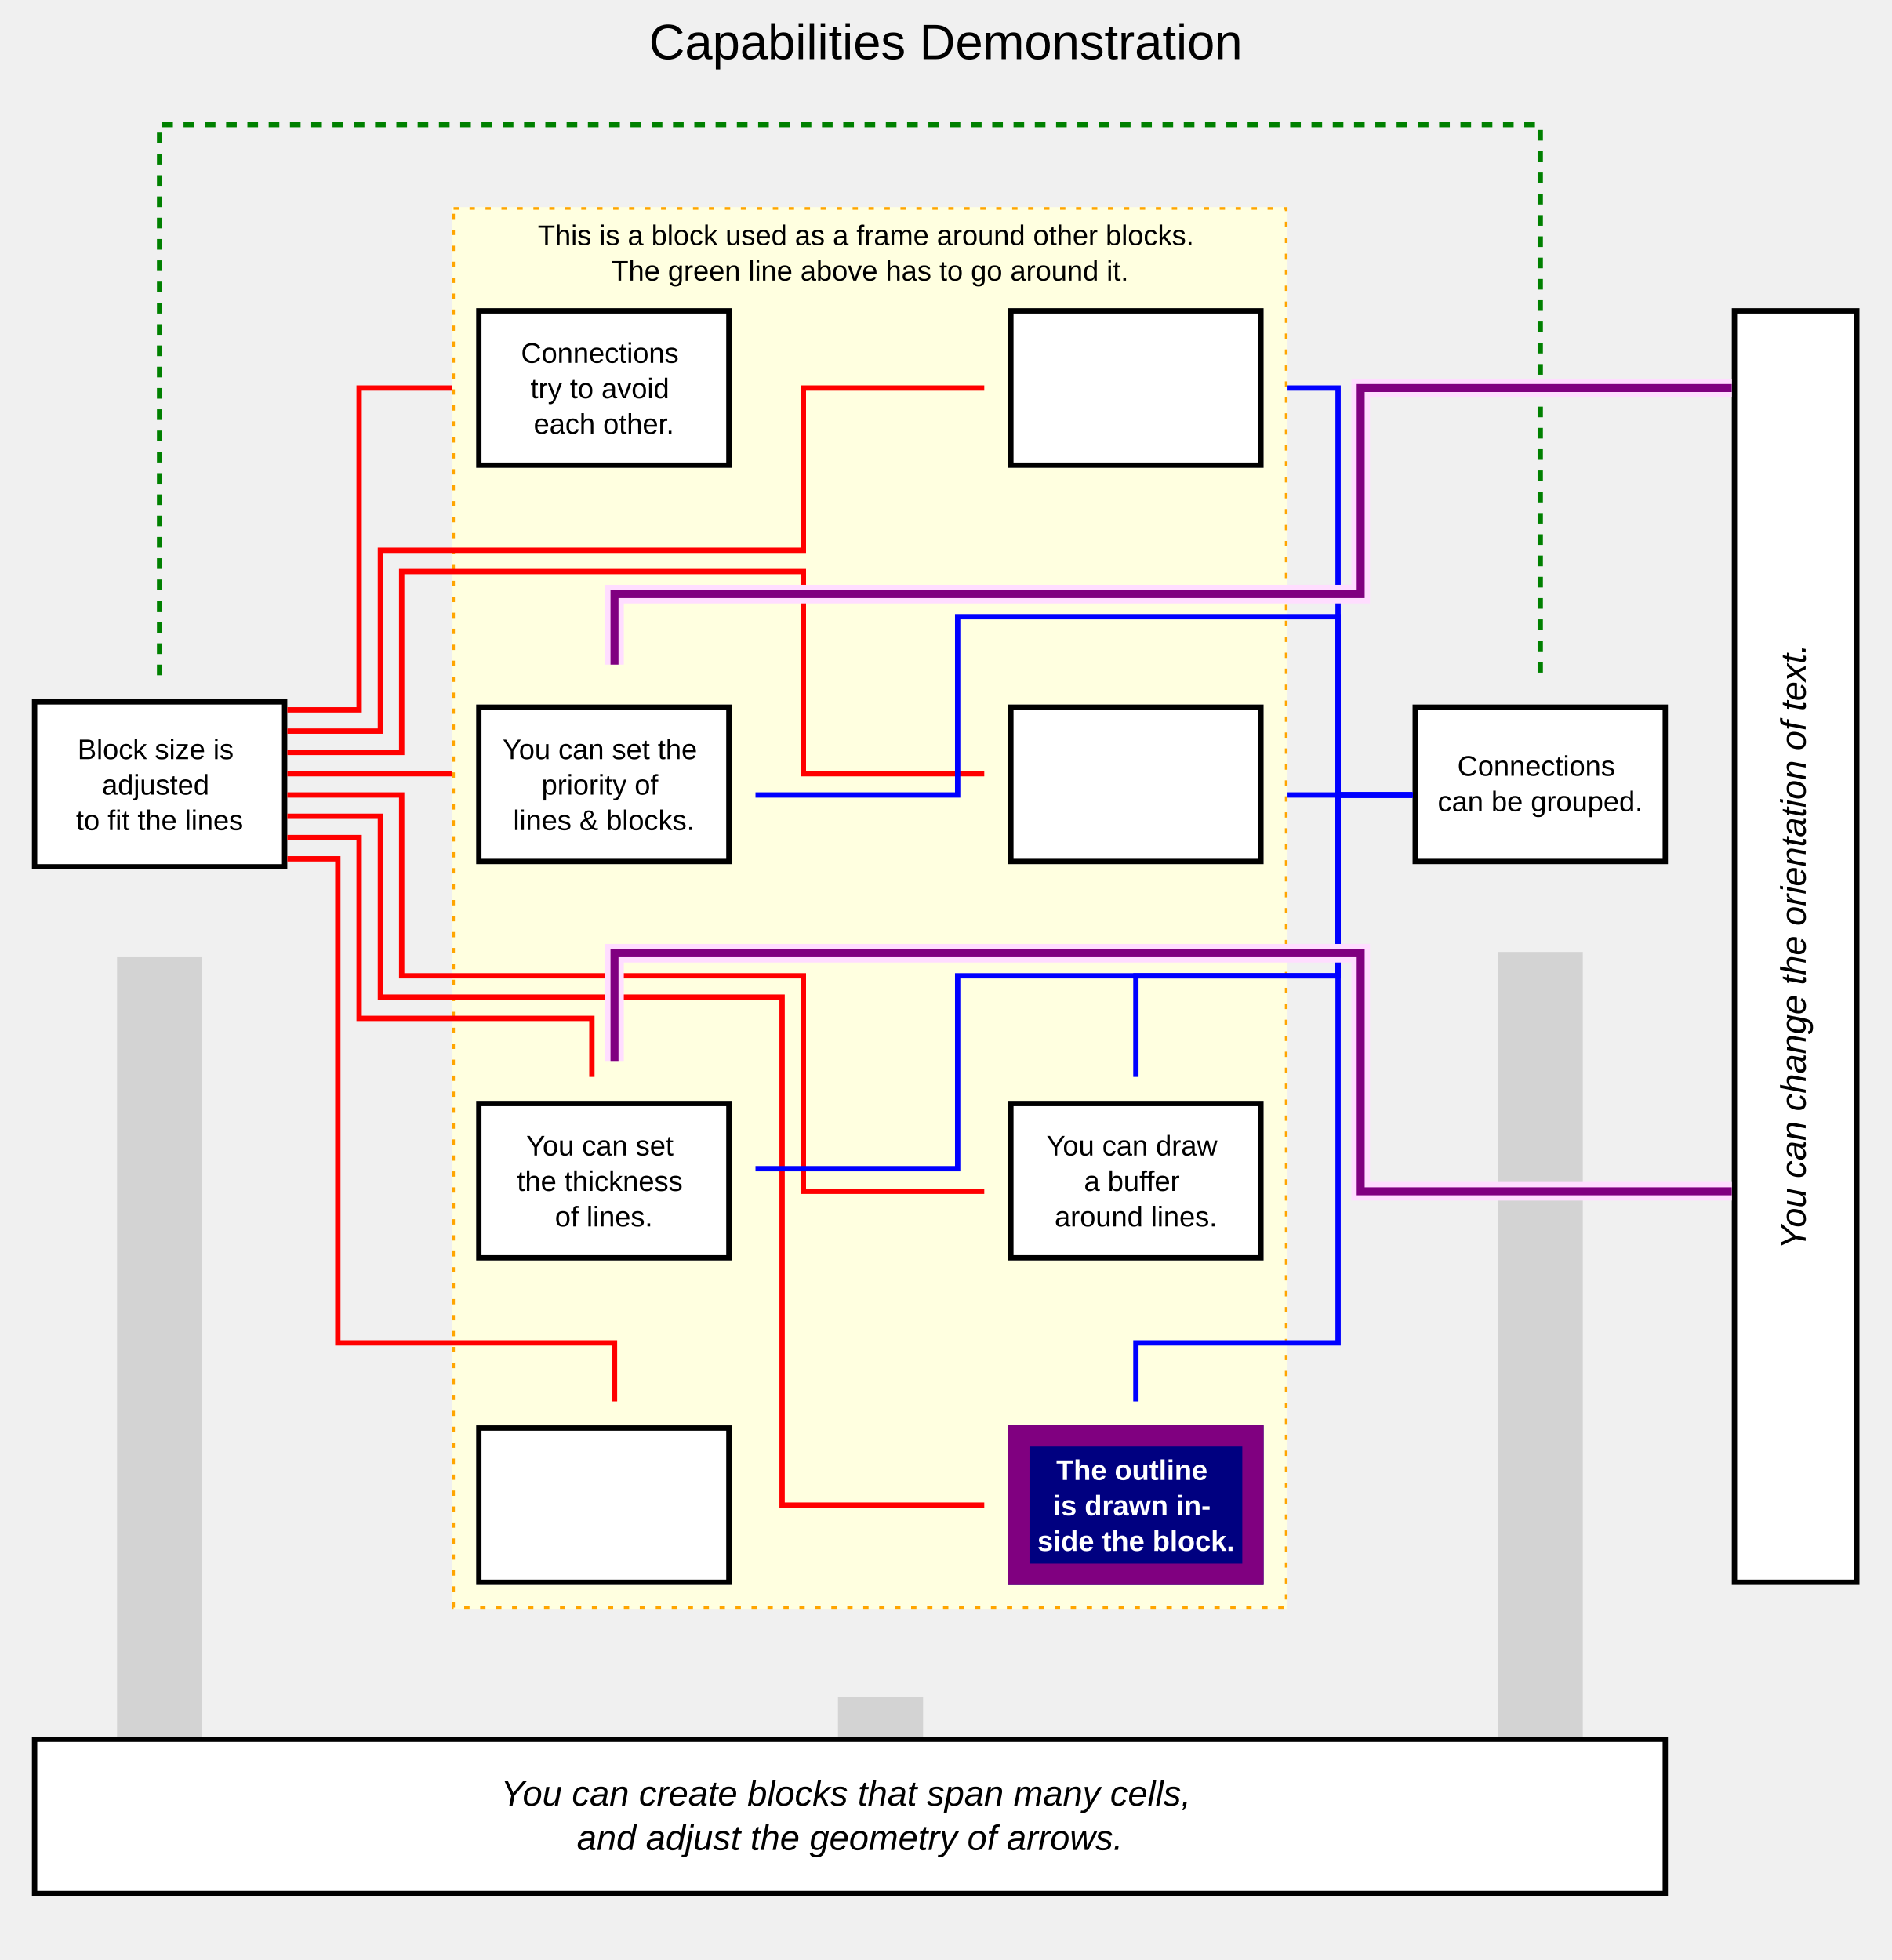
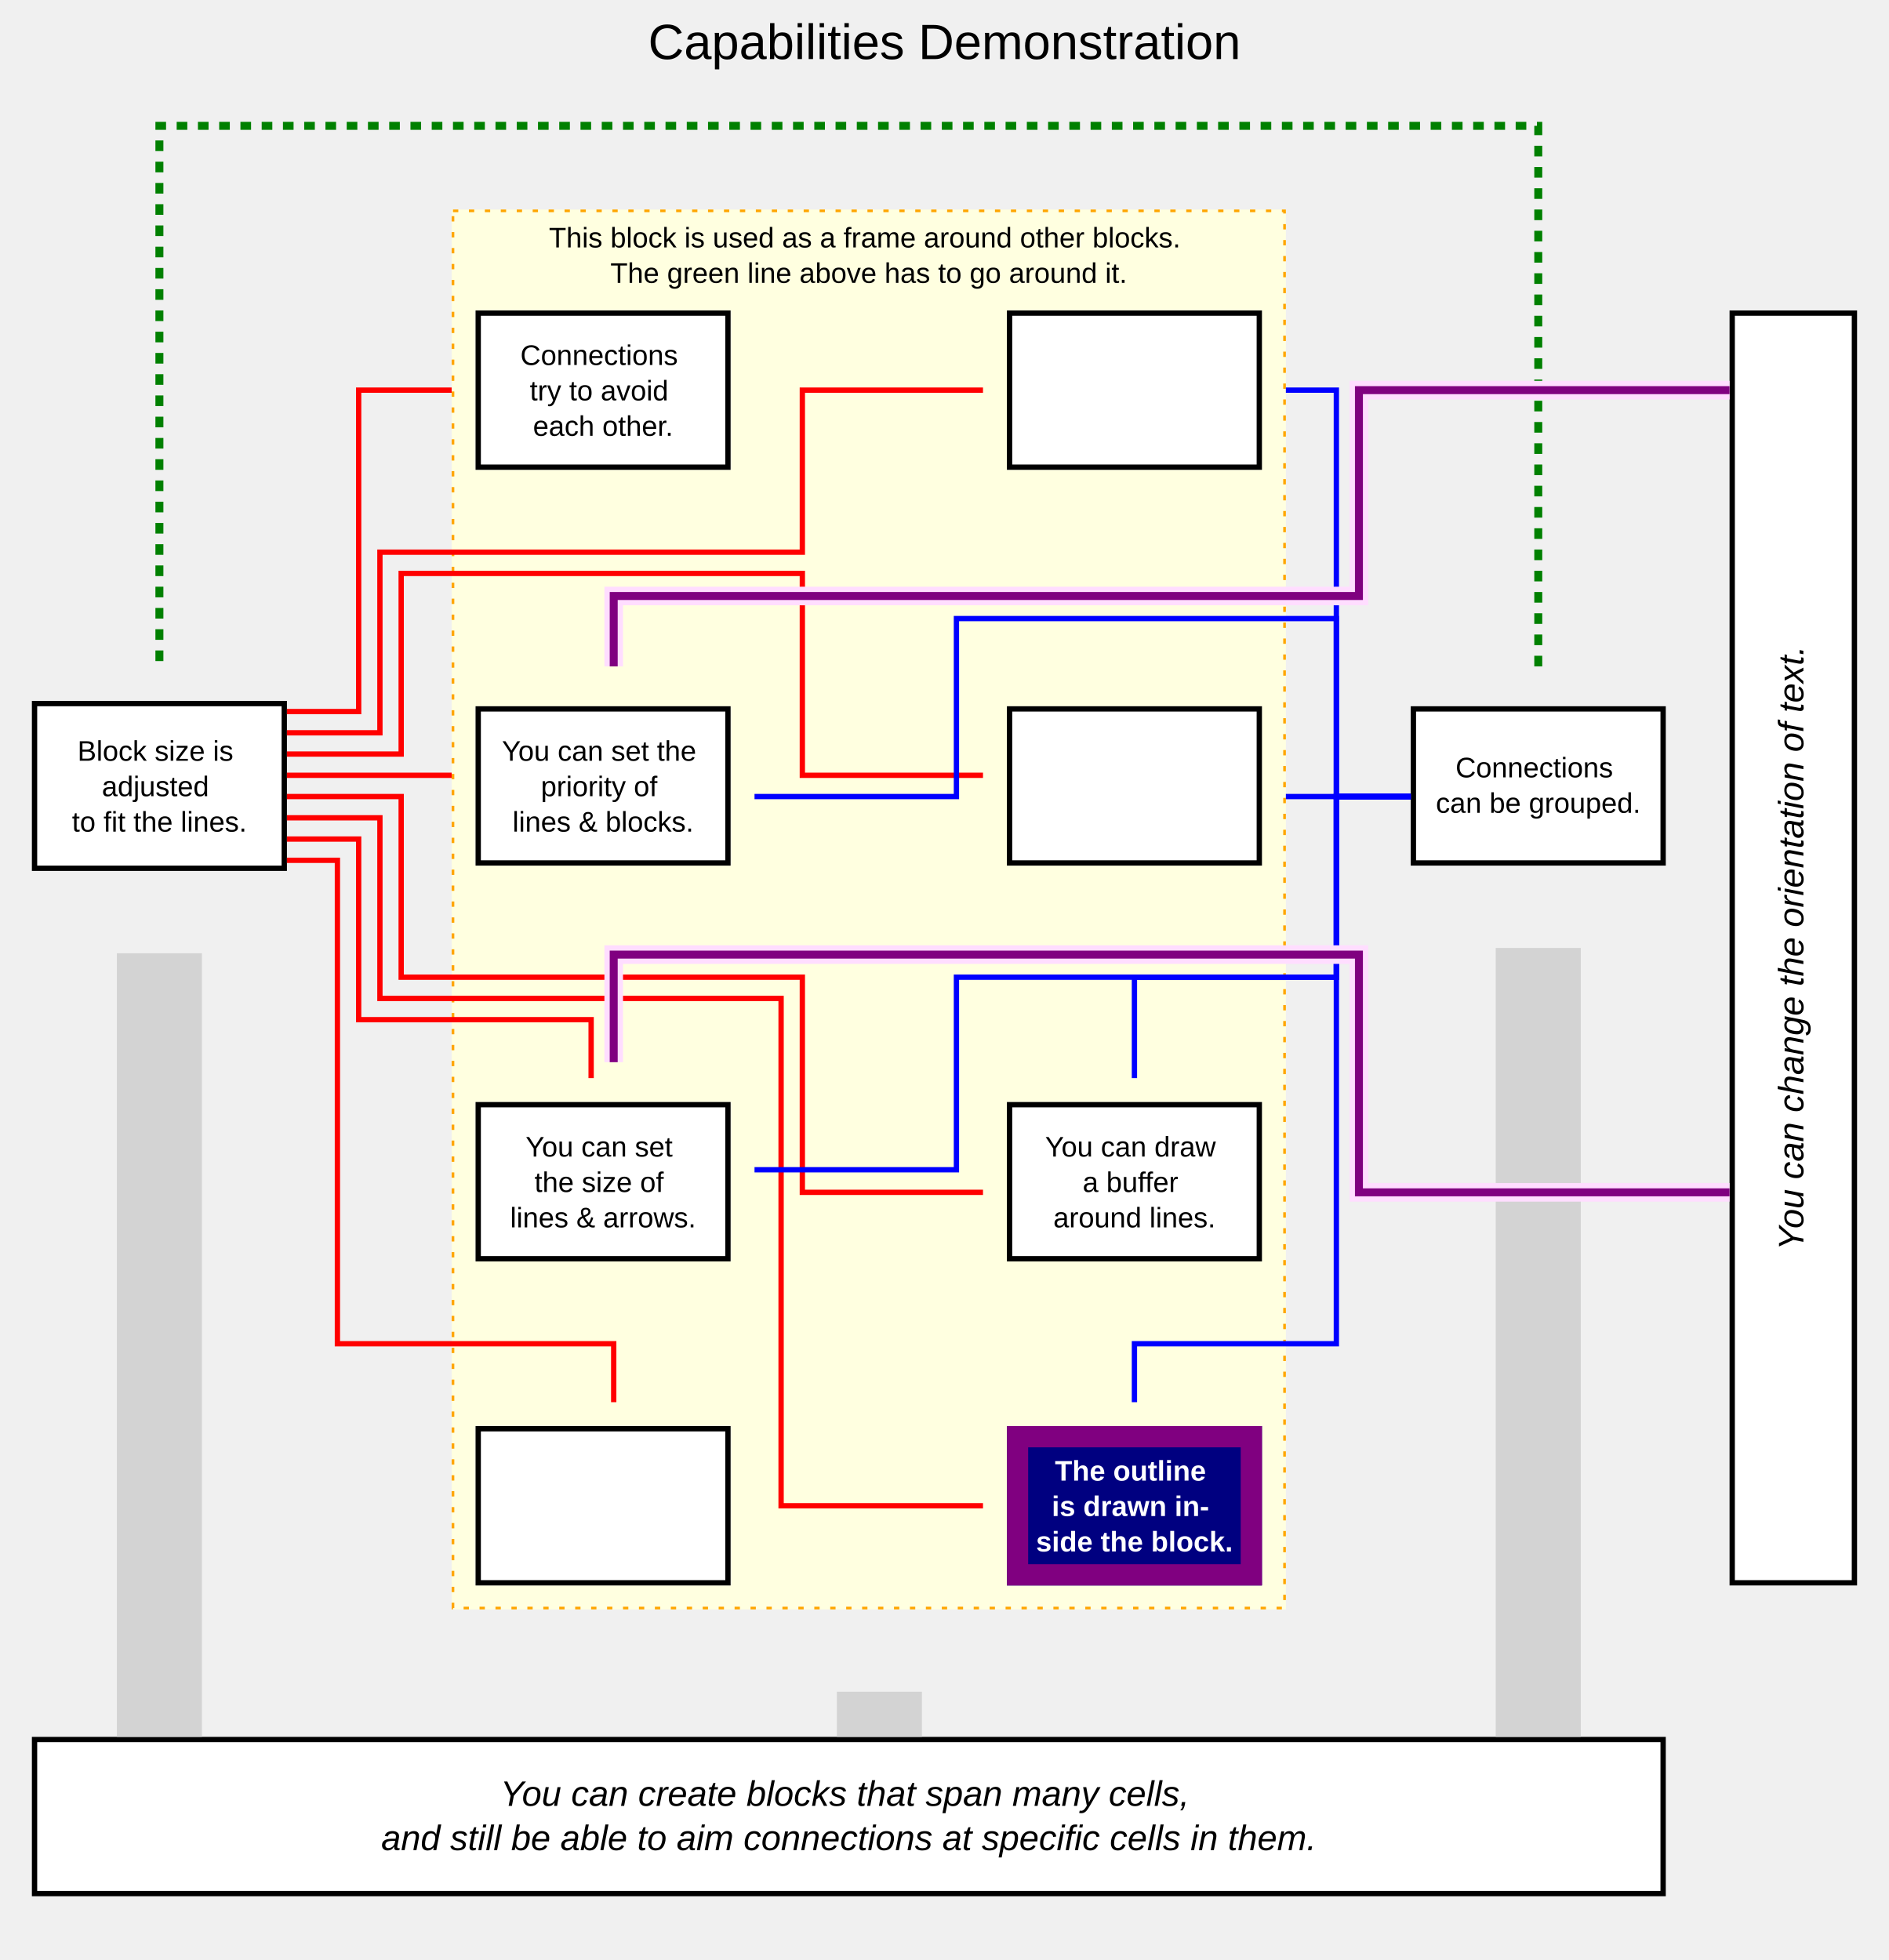
- <svg xmlns="http://www.w3.org/2000/svg" baseProfile="full" height="100%" version="1.1" viewBox="0 0 711.0 736.875" width="100%">
+ <svg xmlns="http://www.w3.org/2000/svg" baseProfile="full" height="100%" version="1.1" viewBox="0 0 711.0 737.875" width="100%">
  <defs>
    <marker id="id15" markerHeight="7" markerUnits="userSpaceOnUse" markerWidth="10" orient="auto" refX="5.0" refY="3.5">
      <polyline fill="red" points="0,0 10,3.5 0,7" stroke-width="0" />
    </marker>
    <marker id="id16" markerHeight="7" markerUnits="userSpaceOnUse" markerWidth="10" orient="auto" refX="5.0" refY="3.5">
      <polyline fill="blue" points="0,0 10,3.5 0,7" stroke-width="0" />
    </marker>
-     <marker id="id17" markerHeight="7" markerUnits="userSpaceOnUse" markerWidth="10" orient="auto" refX="5.0" refY="3.5">
-       <polyline fill="green" points="0,0 10,3.5 0,7" stroke-width="0" />
+     <marker id="id17" markerHeight="10" markerUnits="userSpaceOnUse" markerWidth="16" orient="auto" refX="8.0" refY="5.0">
+       <polyline fill="green" points="0,0 16,5.0 0,10" stroke-width="0" />
    </marker>
-     <marker id="id18" markerHeight="112" markerUnits="userSpaceOnUse" markerWidth="34" orient="auto" refX="17.0" refY="56.0">
-       <polyline fill="lightgray" points="0,0 34,56.0 0,112" stroke-width="0" />
+     <marker id="id18" markerHeight="64" markerUnits="userSpaceOnUse" markerWidth="32" orient="auto" refX="16.0" refY="32.0">
+       <polyline fill="lightgray" points="0,0 32,32.0 0,64" stroke-width="0" />
    </marker>
    <marker id="id19" markerHeight="10" markerUnits="userSpaceOnUse" markerWidth="16" orient="auto" refX="8.0" refY="5.0">
      <polyline fill="purple" points="0,0 16,5.0 0,10" stroke-width="0" />
    </marker>
  </defs>
-   <rect fill="none" height="736.875" width="711.0" x="0.0" y="0.0" />
-   <rect fill="none" height="736.875" stroke="black" stroke-width="0.0" width="711.0" x="0.0" y="0.0" />
-   <rect fill="lightyellow" height="527.0" width="314.0" x="170.0" y="77.875" />
-   <rect fill="none" height="526.0" stroke="orange" stroke-dasharray="2 4" stroke-width="1.0" width="313.0" x="170.5" y="78.375" />
-   <rect fill="white" height="64.0" width="96.0" x="12.0" y="262.875" />
-   <rect fill="none" height="62.0" stroke="black" stroke-width="2.0" width="94.0" x="13.0" y="263.875" />
-   <rect fill="white" height="60.0" width="96.0" x="179.0" y="115.875" />
-   <rect fill="none" height="58.0" stroke="black" stroke-width="2.0" width="94.0" x="180.0" y="116.875" />
-   <rect fill="white" height="60.0" width="96.0" x="379.0" y="115.875" />
-   <rect fill="none" height="58.0" stroke="black" stroke-width="2.0" width="94.0" x="380.0" y="116.875" />
-   <rect fill="white" height="60.0" width="96.0" x="179.0" y="264.875" />
-   <rect fill="none" height="58.0" stroke="black" stroke-width="2.0" width="94.0" x="180.0" y="265.875" />
-   <rect fill="white" height="60.0" width="96.0" x="379.0" y="264.875" />
-   <rect fill="none" height="58.0" stroke="black" stroke-width="2.0" width="94.0" x="380.0" y="265.875" />
-   <rect fill="white" height="60.0" width="96.0" x="179.0" y="413.875" />
-   <rect fill="none" height="58.0" stroke="black" stroke-width="2.0" width="94.0" x="180.0" y="414.875" />
-   <rect fill="white" height="60.0" width="96.0" x="379.0" y="413.875" />
-   <rect fill="none" height="58.0" stroke="black" stroke-width="2.0" width="94.0" x="380.0" y="414.875" />
-   <rect fill="white" height="60.0" width="96.0" x="179.0" y="535.875" />
-   <rect fill="none" height="58.0" stroke="black" stroke-width="2.0" width="94.0" x="180.0" y="536.875" />
-   <rect fill="navy" height="60.0" width="96.0" x="379.0" y="535.875" />
-   <rect fill="none" height="52.0" stroke="purple" stroke-width="8.0" width="88.0" x="383.0" y="539.875" />
-   <rect fill="white" height="60.0" width="96.0" x="531.0" y="264.875" />
-   <rect fill="none" height="58.0" stroke="black" stroke-width="2.0" width="94.0" x="532.0" y="265.875" />
-   <rect fill="white" height="60.0" width="615.0" x="12.0" y="652.875" />
-   <rect fill="none" height="58.0" stroke="black" stroke-width="2.0" width="613.0" x="13.0" y="653.875" />
-   <rect fill="white" height="0.0" width="0.0" x="331.0" y="682.875" />
-   <rect fill="none" height="-2.0" stroke="black" stroke-width="2.0" width="-2.0" x="332.0" y="683.875" />
-   <rect fill="white" height="480.0" width="48.0" x="651.0" y="115.875" />
-   <rect fill="none" height="478.0" stroke="black" stroke-width="2.0" width="46.0" x="652.0" y="116.875" />
-   <polyline fill="none" points="108.0,266.875 135.0,266.875 135.0,145.875 170.0,145.875" stroke="red" stroke-width="2.0" />
-   <polyline marker-end="url(#id15)" points="169.0,145.875 174.0,145.875" stroke="red" stroke-width="0" />
-   <polyline fill="none" points="108.0,274.875 143.0,274.875 143.0,206.875 302.0,206.875 302.0,145.875 370.0,145.875" stroke="red" stroke-width="2.0" />
-   <polyline marker-end="url(#id15)" points="369.0,145.875 374.0,145.875" stroke="red" stroke-width="0" />
-   <polyline fill="none" points="108.0,290.875 170.0,290.875" stroke="red" stroke-width="2.0" />
-   <polyline marker-end="url(#id15)" points="169.0,290.875 174.0,290.875" stroke="red" stroke-width="0" />
-   <polyline fill="none" points="108.0,282.875 151.0,282.875 151.0,214.875 302.0,214.875 302.0,290.875 370.0,290.875" stroke="red" stroke-width="2.0" />
-   <polyline marker-end="url(#id15)" points="369.0,290.875 374.0,290.875" stroke="red" stroke-width="0" />
-   <polyline fill="none" points="108.0,314.875 135.0,314.875 135.0,382.875 222.5,382.875 222.5,404.875" stroke="red" stroke-width="2.0" />
-   <polyline marker-end="url(#id15)" points="222.5,403.875 222.5,408.875" stroke="red" stroke-width="0" />
-   <polyline fill="none" points="108.0,298.875 151.0,298.875 151.0,366.875 302.0,366.875 302.0,447.875 370.0,447.875" stroke="red" stroke-width="2.0" />
-   <polyline marker-end="url(#id15)" points="369.0,447.875 374.0,447.875" stroke="red" stroke-width="0" />
-   <polyline fill="none" points="108.0,322.875 127.0,322.875 127.0,504.875 231.0,504.875 231.0,526.875" stroke="red" stroke-width="2.0" />
-   <polyline marker-end="url(#id15)" points="231.0,525.875 231.0,530.875" stroke="red" stroke-width="0" />
-   <polyline fill="none" points="108.0,306.875 143.0,306.875 143.0,374.875 294.0,374.875 294.0,565.875 370.0,565.875" stroke="red" stroke-width="2.0" />
-   <polyline marker-end="url(#id15)" points="369.0,565.875 374.0,565.875" stroke="red" stroke-width="0" />
-   <polyline fill="none" points="531.0,298.875 503.0,298.875 503.0,145.875 484.0,145.875" stroke="blue" stroke-width="2.0" />
-   <polyline marker-end="url(#id16)" points="485.0,145.875 480.0,145.875" stroke="blue" stroke-width="0" />
-   <polyline fill="none" points="531.0,298.875 503.0,298.875 503.0,231.875 360.0,231.875 360.0,298.875 284.0,298.875" stroke="blue" stroke-width="2.0" />
-   <polyline marker-end="url(#id16)" points="285.0,298.875 280.0,298.875" stroke="blue" stroke-width="0" />
-   <polyline fill="none" points="531.0,298.875 484.0,298.875" stroke="blue" stroke-width="2.0" />
-   <polyline marker-end="url(#id16)" points="485.0,298.875 480.0,298.875" stroke="blue" stroke-width="0" />
-   <polyline fill="none" points="531.0,298.875 503.0,298.875 503.0,366.875 360.0,366.875 360.0,439.375 284.0,439.375" stroke="blue" stroke-width="2.0" />
-   <polyline marker-end="url(#id16)" points="285.0,439.375 280.0,439.375" stroke="blue" stroke-width="0" />
-   <polyline fill="none" points="531.0,298.875 503.0,298.875 503.0,366.875 427.0,366.875 427.0,404.875" stroke="blue" stroke-width="2.0" />
-   <polyline marker-end="url(#id16)" points="427.0,403.875 427.0,408.875" stroke="blue" stroke-width="0" />
-   <polyline fill="none" points="531.0,298.875 503.0,298.875 503.0,504.875 427.0,504.875 427.0,526.875" stroke="blue" stroke-width="2.0" />
-   <polyline marker-end="url(#id16)" points="427.0,525.875 427.0,530.875" stroke="blue" stroke-width="0" />
-   <polyline fill="none" points="60.0,253.875 60.0,46.875 579.0,46.875 579.0,255.875" stroke="green" stroke-dasharray="4 4" stroke-width="2.0" />
-   <polyline marker-end="url(#id17)" points="60.0,252.875 60.0,257.875" stroke="green" stroke-width="0" />
-   <polyline marker-end="url(#id17)" points="579.0,254.875 579.0,259.875" stroke="green" stroke-width="0" />
-   <polyline fill="none" points="60.0,652.875 60.0,359.875" stroke="lightgray" stroke-width="32.0" />
-   <polyline marker-end="url(#id18)" points="60.0,360.875 60.0,343.875" stroke="lightgray" stroke-width="0" />
-   <polyline fill="none" points="331.0,652.875 331.0,637.875" stroke="lightgray" stroke-width="32.0" />
-   <polyline marker-end="url(#id18)" points="331.0,638.875 331.0,621.875" stroke="lightgray" stroke-width="0" />
-   <polyline fill="none" points="579.0,652.875 579.0,357.875" stroke="lightgray" stroke-width="32.0" />
-   <polyline marker-end="url(#id18)" points="579.0,358.875 579.0,341.875" stroke="lightgray" stroke-width="0" />
-   <polyline fill="none" points="651.0,145.875 511.5,145.875 511.5,223.375 231.0,223.375 231.0,249.875" stroke="#FDF" stroke-width="7.0" />
-   <polyline fill="none" points="651.0,145.875 511.5,145.875 511.5,223.375 231.0,223.375 231.0,249.875" stroke="purple" stroke-width="3.0" />
-   <polyline marker-end="url(#id19)" points="231.0,248.875 231.0,256.875" stroke="purple" stroke-width="0" />
-   <polyline fill="none" points="651.0,447.875 511.5,447.875 511.5,358.375 231.0,358.375 231.0,398.875" stroke="#FDF" stroke-width="7.0" />
-   <polyline fill="none" points="651.0,447.875 511.5,447.875 511.5,358.375 231.0,358.375 231.0,398.875" stroke="purple" stroke-width="3.0" />
-   <polyline marker-end="url(#id19)" points="231.0,397.875 231.0,405.875" stroke="purple" stroke-width="0" />
-   <text transform="translate(327.0,95.375) translate(0,-6.25)">
-     <tspan dominant-baseline="middle" dx="0" fill="black" font-family="Arial" font-size="8.0pt" text-anchor="middle" x="0">This is a block used as a frame around other blocks.</tspan>
+   <rect fill="none" height="737.875" width="711.0" x="0.0" y="0.0" />
+   <rect fill="none" height="737.875" stroke="black" stroke-width="0.0" width="711.0" x="0.0" y="0.0" />
+   <rect fill="lightyellow" height="527.0" width="314.0" x="170.0" y="78.875" />
+   <rect fill="none" height="526.0" stroke="orange" stroke-dasharray="2 4" stroke-width="1.0" width="313.0" x="170.5" y="79.375" />
+   <rect fill="white" height="64.0" width="96.0" x="12.0" y="263.875" />
+   <rect fill="none" height="62.0" stroke="black" stroke-width="2.0" width="94.0" x="13.0" y="264.875" />
+   <rect fill="white" height="60.0" width="96.0" x="179.0" y="116.875" />
+   <rect fill="none" height="58.0" stroke="black" stroke-width="2.0" width="94.0" x="180.0" y="117.875" />
+   <rect fill="white" height="60.0" width="96.0" x="379.0" y="116.875" />
+   <rect fill="none" height="58.0" stroke="black" stroke-width="2.0" width="94.0" x="380.0" y="117.875" />
+   <rect fill="white" height="60.0" width="96.0" x="179.0" y="265.875" />
+   <rect fill="none" height="58.0" stroke="black" stroke-width="2.0" width="94.0" x="180.0" y="266.875" />
+   <rect fill="white" height="60.0" width="96.0" x="379.0" y="265.875" />
+   <rect fill="none" height="58.0" stroke="black" stroke-width="2.0" width="94.0" x="380.0" y="266.875" />
+   <rect fill="white" height="60.0" width="96.0" x="179.0" y="414.875" />
+   <rect fill="none" height="58.0" stroke="black" stroke-width="2.0" width="94.0" x="180.0" y="415.875" />
+   <rect fill="white" height="60.0" width="96.0" x="379.0" y="414.875" />
+   <rect fill="none" height="58.0" stroke="black" stroke-width="2.0" width="94.0" x="380.0" y="415.875" />
+   <rect fill="white" height="60.0" width="96.0" x="179.0" y="536.875" />
+   <rect fill="none" height="58.0" stroke="black" stroke-width="2.0" width="94.0" x="180.0" y="537.875" />
+   <rect fill="navy" height="60.0" width="96.0" x="379.0" y="536.875" />
+   <rect fill="none" height="52.0" stroke="purple" stroke-width="8.0" width="88.0" x="383.0" y="540.875" />
+   <rect fill="white" height="60.0" width="96.0" x="531.0" y="265.875" />
+   <rect fill="none" height="58.0" stroke="black" stroke-width="2.0" width="94.0" x="532.0" y="266.875" />
+   <rect fill="white" height="60.0" width="615.0" x="12.0" y="653.875" />
+   <rect fill="none" height="58.0" stroke="black" stroke-width="2.0" width="613.0" x="13.0" y="654.875" />
+   <rect fill="white" height="0.0" width="0.0" x="331.0" y="683.875" />
+   <rect fill="none" height="-2.0" stroke="black" stroke-width="2.0" width="-2.0" x="332.0" y="684.875" />
+   <rect fill="white" height="480.0" width="48.0" x="651.0" y="116.875" />
+   <rect fill="none" height="478.0" stroke="black" stroke-width="2.0" width="46.0" x="652.0" y="117.875" />
+   <polyline fill="none" points="108.0,267.875 135.0,267.875 135.0,146.875 170.0,146.875" stroke="red" stroke-width="2.0" />
+   <polyline marker-end="url(#id15)" points="169.0,146.875 174.0,146.875" stroke="red" stroke-width="0" />
+   <polyline fill="none" points="108.0,275.875 143.0,275.875 143.0,207.875 302.0,207.875 302.0,146.875 370.0,146.875" stroke="red" stroke-width="2.0" />
+   <polyline marker-end="url(#id15)" points="369.0,146.875 374.0,146.875" stroke="red" stroke-width="0" />
+   <polyline fill="none" points="108.0,291.875 170.0,291.875" stroke="red" stroke-width="2.0" />
+   <polyline marker-end="url(#id15)" points="169.0,291.875 174.0,291.875" stroke="red" stroke-width="0" />
+   <polyline fill="none" points="108.0,283.875 151.0,283.875 151.0,215.875 302.0,215.875 302.0,291.875 370.0,291.875" stroke="red" stroke-width="2.0" />
+   <polyline marker-end="url(#id15)" points="369.0,291.875 374.0,291.875" stroke="red" stroke-width="0" />
+   <polyline fill="none" points="108.0,315.875 135.0,315.875 135.0,383.875 222.5,383.875 222.5,405.875" stroke="red" stroke-width="2.0" />
+   <polyline marker-end="url(#id15)" points="222.5,404.875 222.5,409.875" stroke="red" stroke-width="0" />
+   <polyline fill="none" points="108.0,299.875 151.0,299.875 151.0,367.875 302.0,367.875 302.0,448.875 370.0,448.875" stroke="red" stroke-width="2.0" />
+   <polyline marker-end="url(#id15)" points="369.0,448.875 374.0,448.875" stroke="red" stroke-width="0" />
+   <polyline fill="none" points="108.0,323.875 127.0,323.875 127.0,505.875 231.0,505.875 231.0,527.875" stroke="red" stroke-width="2.0" />
+   <polyline marker-end="url(#id15)" points="231.0,526.875 231.0,531.875" stroke="red" stroke-width="0" />
+   <polyline fill="none" points="108.0,307.875 143.0,307.875 143.0,375.875 294.0,375.875 294.0,566.875 370.0,566.875" stroke="red" stroke-width="2.0" />
+   <polyline marker-end="url(#id15)" points="369.0,566.875 374.0,566.875" stroke="red" stroke-width="0" />
+   <polyline fill="none" points="531.0,299.875 503.0,299.875 503.0,146.875 484.0,146.875" stroke="blue" stroke-width="2.0" />
+   <polyline marker-end="url(#id16)" points="485.0,146.875 480.0,146.875" stroke="blue" stroke-width="0" />
+   <polyline fill="none" points="531.0,299.875 503.0,299.875 503.0,232.875 360.0,232.875 360.0,299.875 284.0,299.875" stroke="blue" stroke-width="2.0" />
+   <polyline marker-end="url(#id16)" points="285.0,299.875 280.0,299.875" stroke="blue" stroke-width="0" />
+   <polyline fill="none" points="531.0,299.875 484.0,299.875" stroke="blue" stroke-width="2.0" />
+   <polyline marker-end="url(#id16)" points="485.0,299.875 480.0,299.875" stroke="blue" stroke-width="0" />
+   <polyline fill="none" points="531.0,299.875 503.0,299.875 503.0,367.875 360.0,367.875 360.0,440.375 284.0,440.375" stroke="blue" stroke-width="2.0" />
+   <polyline marker-end="url(#id16)" points="285.0,440.375 280.0,440.375" stroke="blue" stroke-width="0" />
+   <polyline fill="none" points="531.0,299.875 503.0,299.875 503.0,367.875 427.0,367.875 427.0,405.875" stroke="blue" stroke-width="2.0" />
+   <polyline marker-end="url(#id16)" points="427.0,404.875 427.0,409.875" stroke="blue" stroke-width="0" />
+   <polyline fill="none" points="531.0,299.875 503.0,299.875 503.0,505.875 427.0,505.875 427.0,527.875" stroke="blue" stroke-width="2.0" />
+   <polyline marker-end="url(#id16)" points="427.0,526.875 427.0,531.875" stroke="blue" stroke-width="0" />
+   <polyline fill="none" points="60.0,248.875 60.0,47.375 579.0,47.375 579.0,250.875" stroke="green" stroke-dasharray="4 4" stroke-width="3.0" />
+   <polyline marker-end="url(#id17)" points="60.0,247.875 60.0,255.875" stroke="green" stroke-width="0" />
+   <polyline marker-end="url(#id17)" points="579.0,249.875 579.0,257.875" stroke="green" stroke-width="0" />
+   <polyline fill="none" points="60.0,653.875 60.0,358.875" stroke="lightgray" stroke-width="32.0" />
+   <polyline marker-end="url(#id18)" points="60.0,359.875 60.0,343.875" stroke="lightgray" stroke-width="0" />
+   <polyline fill="none" points="331.0,653.875 331.0,636.875" stroke="lightgray" stroke-width="32.0" />
+   <polyline marker-end="url(#id18)" points="331.0,637.875 331.0,621.875" stroke="lightgray" stroke-width="0" />
+   <polyline fill="none" points="579.0,653.875 579.0,356.875" stroke="lightgray" stroke-width="32.0" />
+   <polyline marker-end="url(#id18)" points="579.0,357.875 579.0,341.875" stroke="lightgray" stroke-width="0" />
+   <polyline fill="none" points="651.0,146.875 511.5,146.875 511.5,224.375 231.0,224.375 231.0,250.875" stroke="#FDF" stroke-width="7.0" />
+   <polyline fill="none" points="651.0,146.875 511.5,146.875 511.5,224.375 231.0,224.375 231.0,250.875" stroke="purple" stroke-width="3.0" />
+   <polyline marker-end="url(#id19)" points="231.0,249.875 231.0,257.875" stroke="purple" stroke-width="0" />
+   <polyline fill="none" points="651.0,448.875 511.5,448.875 511.5,359.375 231.0,359.375 231.0,399.875" stroke="#FDF" stroke-width="7.0" />
+   <polyline fill="none" points="651.0,448.875 511.5,448.875 511.5,359.375 231.0,359.375 231.0,399.875" stroke="purple" stroke-width="3.0" />
+   <polyline marker-end="url(#id19)" points="231.0,398.875 231.0,406.875" stroke="purple" stroke-width="0" />
+   <text transform="translate(327.0,96.375) translate(0,-6.25)">
+     <tspan dominant-baseline="middle" dx="0" fill="black" font-family="Arial" font-size="8.0pt" text-anchor="middle" x="0">This block is used as a frame around other blocks.</tspan>
    <tspan dominant-baseline="middle" dx="0" dy="1.25em" fill="black" font-family="Arial" font-size="8.0pt" text-anchor="middle" x="0">The green line above has to go around it.</tspan>
  </text>
-   <text transform="translate(60.0,294.875) translate(0,-12.5)">
+   <text transform="translate(60.0,295.875) translate(0,-12.5)">
    <tspan dominant-baseline="middle" dx="0" fill="black" font-family="Arial" font-size="8.0pt" text-anchor="middle" x="0">Block size is</tspan>
    <tspan dominant-baseline="middle" dx="0" dy="1.25em" fill="black" font-family="Arial" font-size="8.0pt" text-anchor="middle" x="0">adjusted</tspan>
-     <tspan dominant-baseline="middle" dx="0" dy="1.25em" fill="black" font-family="Arial" font-size="8.0pt" text-anchor="middle" x="0">to fit the lines</tspan>
+     <tspan dominant-baseline="middle" dx="0" dy="1.25em" fill="black" font-family="Arial" font-size="8.0pt" text-anchor="middle" x="0">to fit the lines.</tspan>
  </text>
-   <text transform="translate(227.0,145.875) translate(0,-12.5)">
+   <text transform="translate(227.0,146.875) translate(0,-12.5)">
    <tspan dominant-baseline="middle" dx="0" fill="black" font-family="Arial" font-size="8.0pt" text-anchor="middle" x="0">Connections</tspan>
    <tspan dominant-baseline="middle" dx="0" dy="1.25em" fill="black" font-family="Arial" font-size="8.0pt" text-anchor="middle" x="0">try to avoid</tspan>
    <tspan dominant-baseline="middle" dx="0" dy="1.25em" fill="black" font-family="Arial" font-size="8.0pt" text-anchor="middle" x="0">each other.</tspan>
  </text>
-   <text transform="translate(227.0,294.875) translate(0,-12.5)">
+   <text transform="translate(227.0,295.875) translate(0,-12.5)">
    <tspan dominant-baseline="middle" dx="0" fill="black" font-family="Arial" font-size="8.0pt" text-anchor="middle" x="0">You can set the</tspan>
    <tspan dominant-baseline="middle" dx="0" dy="1.25em" fill="black" font-family="Arial" font-size="8.0pt" text-anchor="middle" x="0">priority of</tspan>
    <tspan dominant-baseline="middle" dx="0" dy="1.25em" fill="black" font-family="Arial" font-size="8.0pt" text-anchor="middle" x="0">lines &amp; blocks.</tspan>
  </text>
-   <text transform="translate(227.0,443.875) translate(0,-12.5)">
+   <text transform="translate(227.0,444.875) translate(0,-12.5)">
    <tspan dominant-baseline="middle" dx="0" fill="black" font-family="Arial" font-size="8.0pt" text-anchor="middle" x="0">You can set</tspan>
-     <tspan dominant-baseline="middle" dx="0" dy="1.25em" fill="black" font-family="Arial" font-size="8.0pt" text-anchor="middle" x="0">the thickness</tspan>
-     <tspan dominant-baseline="middle" dx="0" dy="1.25em" fill="black" font-family="Arial" font-size="8.0pt" text-anchor="middle" x="0">of lines.</tspan>
+     <tspan dominant-baseline="middle" dx="0" dy="1.25em" fill="black" font-family="Arial" font-size="8.0pt" text-anchor="middle" x="0">the size of</tspan>
+     <tspan dominant-baseline="middle" dx="0" dy="1.25em" fill="black" font-family="Arial" font-size="8.0pt" text-anchor="middle" x="0">lines &amp; arrows.</tspan>
  </text>
-   <text transform="translate(427.0,443.875) translate(0,-12.5)">
+   <text transform="translate(427.0,444.875) translate(0,-12.5)">
    <tspan dominant-baseline="middle" dx="0" fill="black" font-family="Arial" font-size="8.0pt" text-anchor="middle" x="0">You can draw</tspan>
    <tspan dominant-baseline="middle" dx="0" dy="1.25em" fill="black" font-family="Arial" font-size="8.0pt" text-anchor="middle" x="0">a buffer</tspan>
    <tspan dominant-baseline="middle" dx="0" dy="1.25em" fill="black" font-family="Arial" font-size="8.0pt" text-anchor="middle" x="0">around lines.</tspan>
  </text>
-   <text transform="translate(427.0,565.875) translate(0,-12.5)">
+   <text transform="translate(427.0,566.875) translate(0,-12.5)">
    <tspan dominant-baseline="middle" dx="0" fill="white" font-family="Arial" font-size="8.0pt" font-weight="bold" text-anchor="middle" x="0">The outline</tspan>
    <tspan dominant-baseline="middle" dx="0" dy="1.25em" fill="white" font-family="Arial" font-size="8.0pt" font-weight="bold" text-anchor="middle" x="0">is drawn in-</tspan>
    <tspan dominant-baseline="middle" dx="0" dy="1.25em" fill="white" font-family="Arial" font-size="8.0pt" font-weight="bold" text-anchor="middle" x="0">side the block.</tspan>
  </text>
-   <text transform="translate(579.0,294.875) translate(0,-6.25)">
+   <text transform="translate(579.0,295.875) translate(0,-6.25)">
    <tspan dominant-baseline="middle" dx="0" fill="black" font-family="Arial" font-size="8.0pt" text-anchor="middle" x="0">Connections</tspan>
    <tspan dominant-baseline="middle" dx="0" dy="1.25em" fill="black" font-family="Arial" font-size="8.0pt" text-anchor="middle" x="0">can be grouped.</tspan>
  </text>
-   <text transform="translate(319.5,682.875) translate(0,-7.8125)">
+   <text transform="translate(319.5,683.875) translate(0,-7.8125)">
    <tspan dominant-baseline="middle" dx="0" fill="black" font-family="Arial" font-size="10.0pt" font-style="italic" text-anchor="middle" x="0">You can create blocks that span many cells,</tspan>
-     <tspan dominant-baseline="middle" dx="0" dy="1.25em" fill="black" font-family="Arial" font-size="10.0pt" font-style="italic" text-anchor="middle" x="0">and adjust the geometry of arrows.</tspan>
+     <tspan dominant-baseline="middle" dx="0" dy="1.25em" fill="black" font-family="Arial" font-size="10.0pt" font-style="italic" text-anchor="middle" x="0">and still be able to aim connections at specific cells in them.</tspan>
  </text>
-   <text transform="translate(675.0,355.875) translate(-0.0,0) rotate(-90)">
+   <text transform="translate(675.0,356.875) translate(-0.0,0) rotate(-90)">
    <tspan dominant-baseline="middle" dx="0" fill="black" font-family="Arial" font-size="10.0pt" font-style="italic" text-anchor="middle" x="0">You can change the orientation of text.</tspan>
  </text>
  <text transform="translate(355.5,16.9375) translate(0,-0.0)">
    <tspan dominant-baseline="middle" dx="0" fill="black" font-family="Arial" font-size="14.0pt" text-anchor="middle" x="0">Capabilities Demonstration</tspan>
  </text>
</svg>
